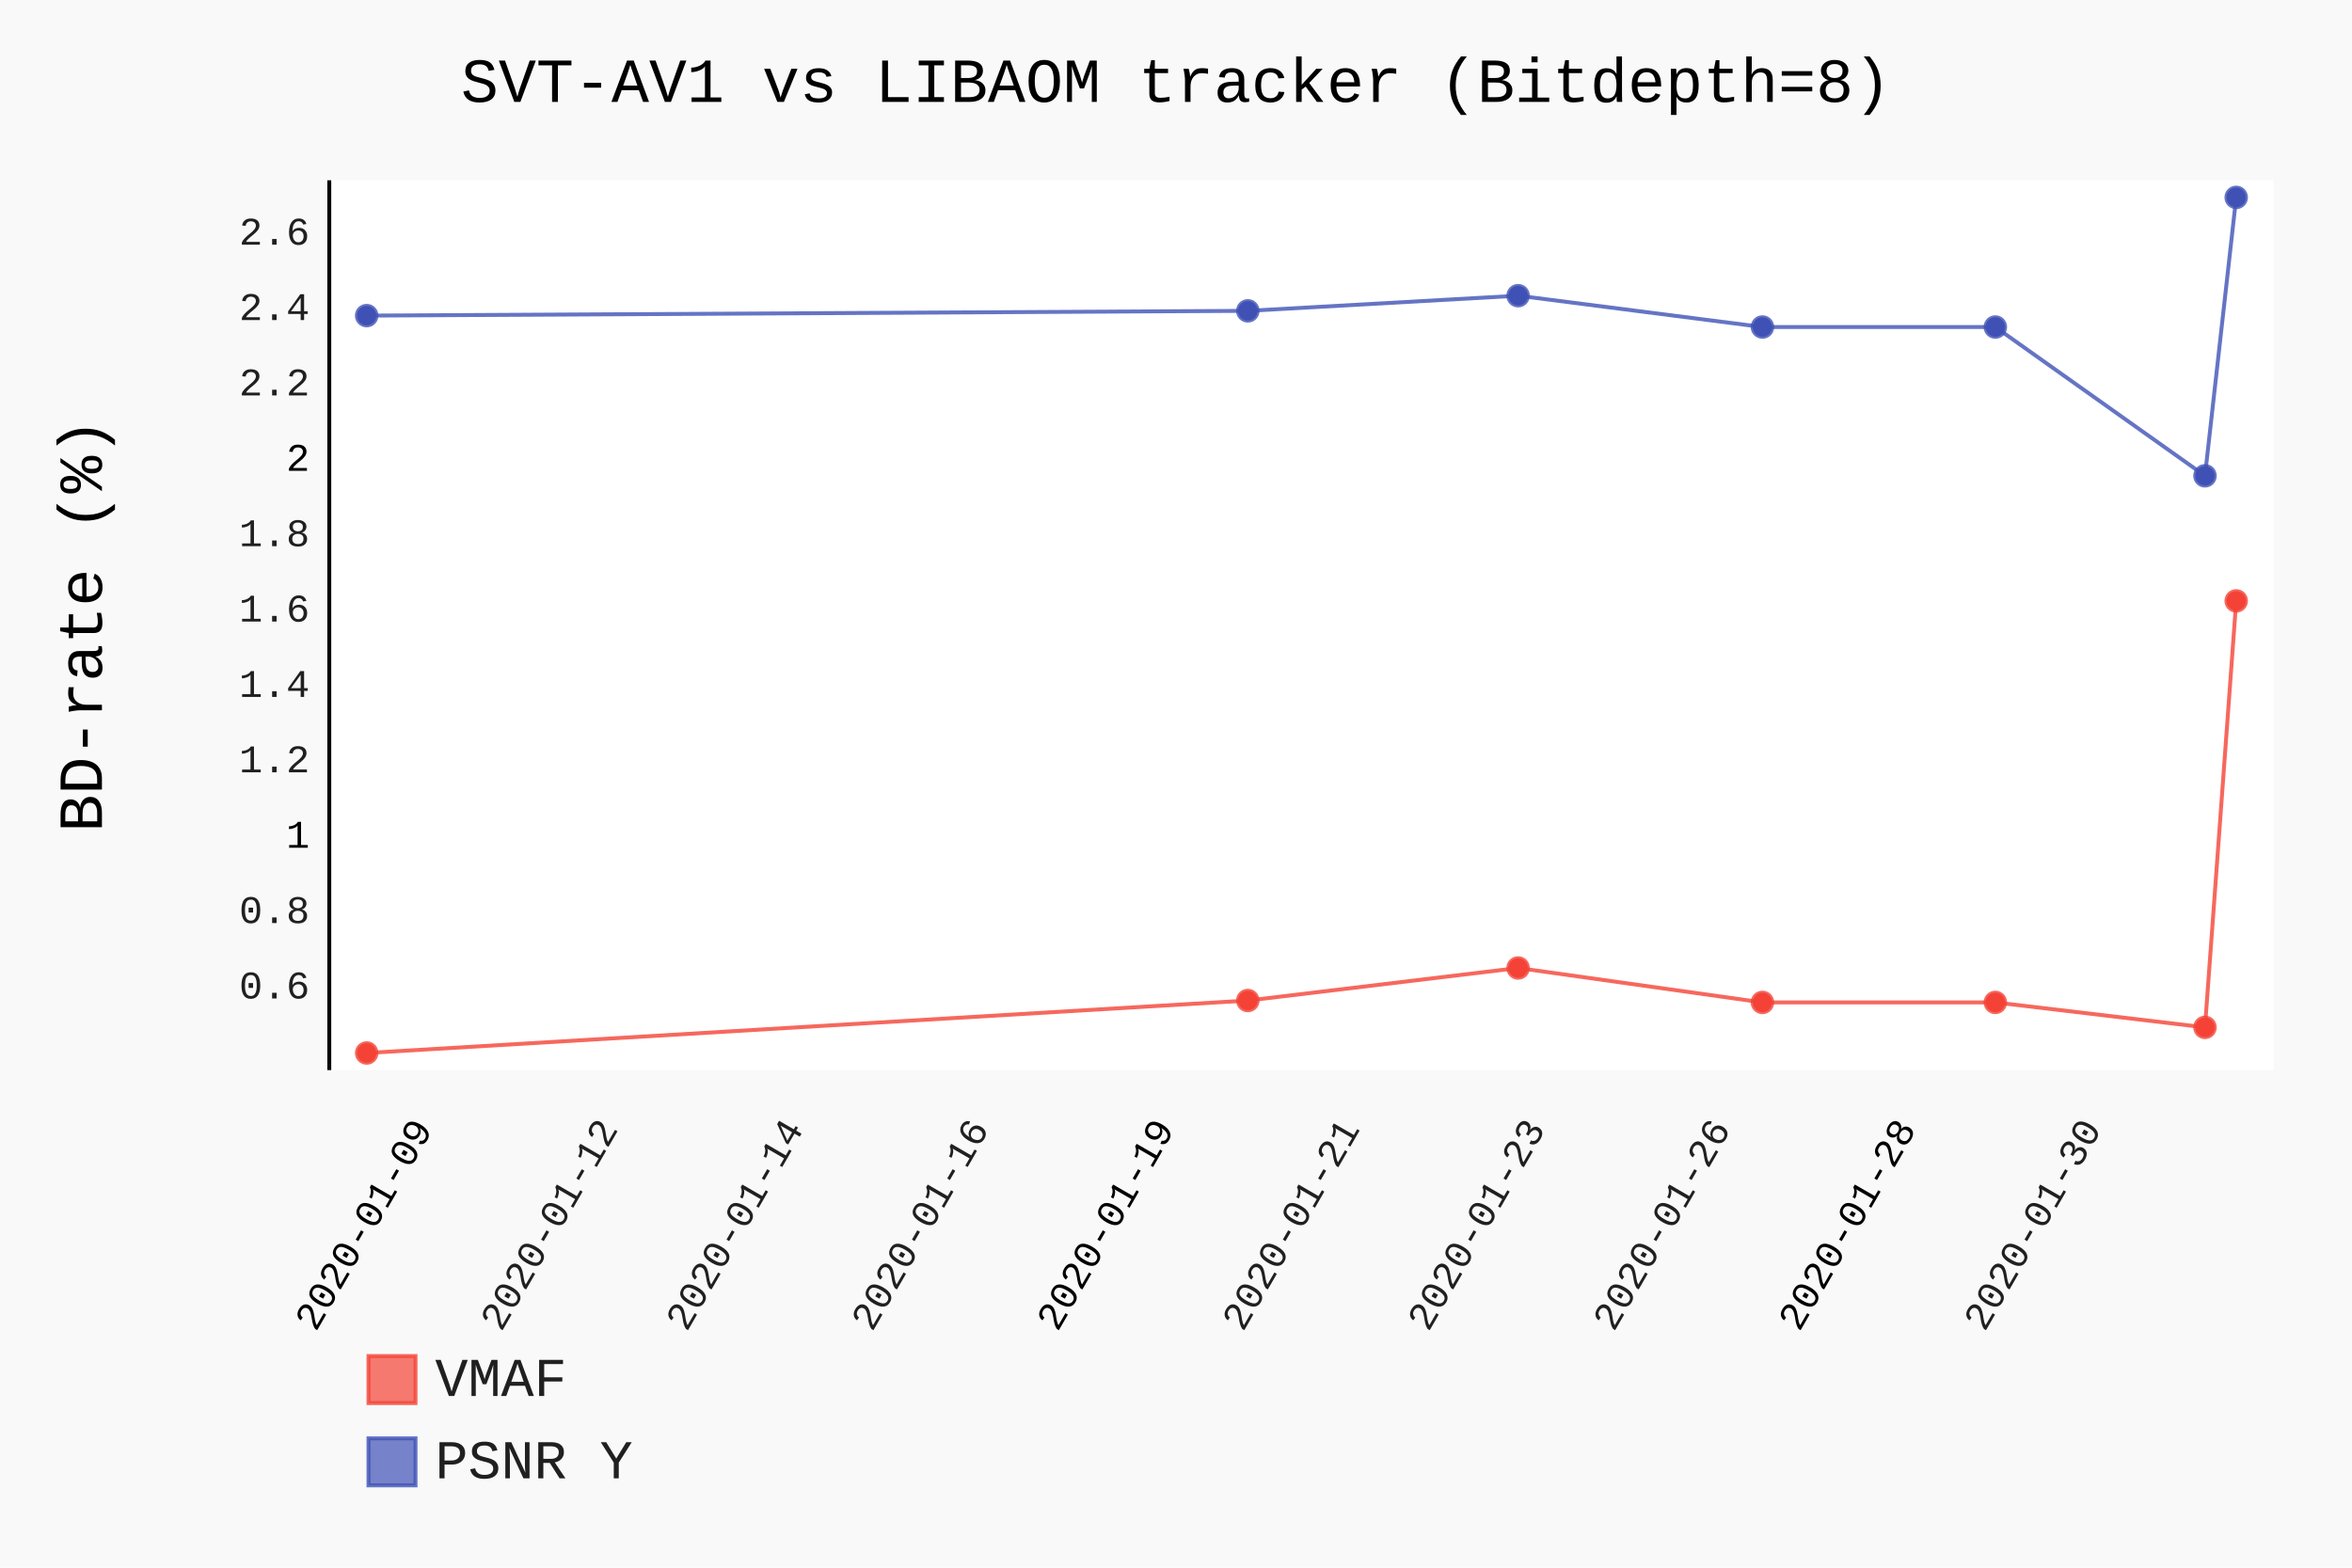
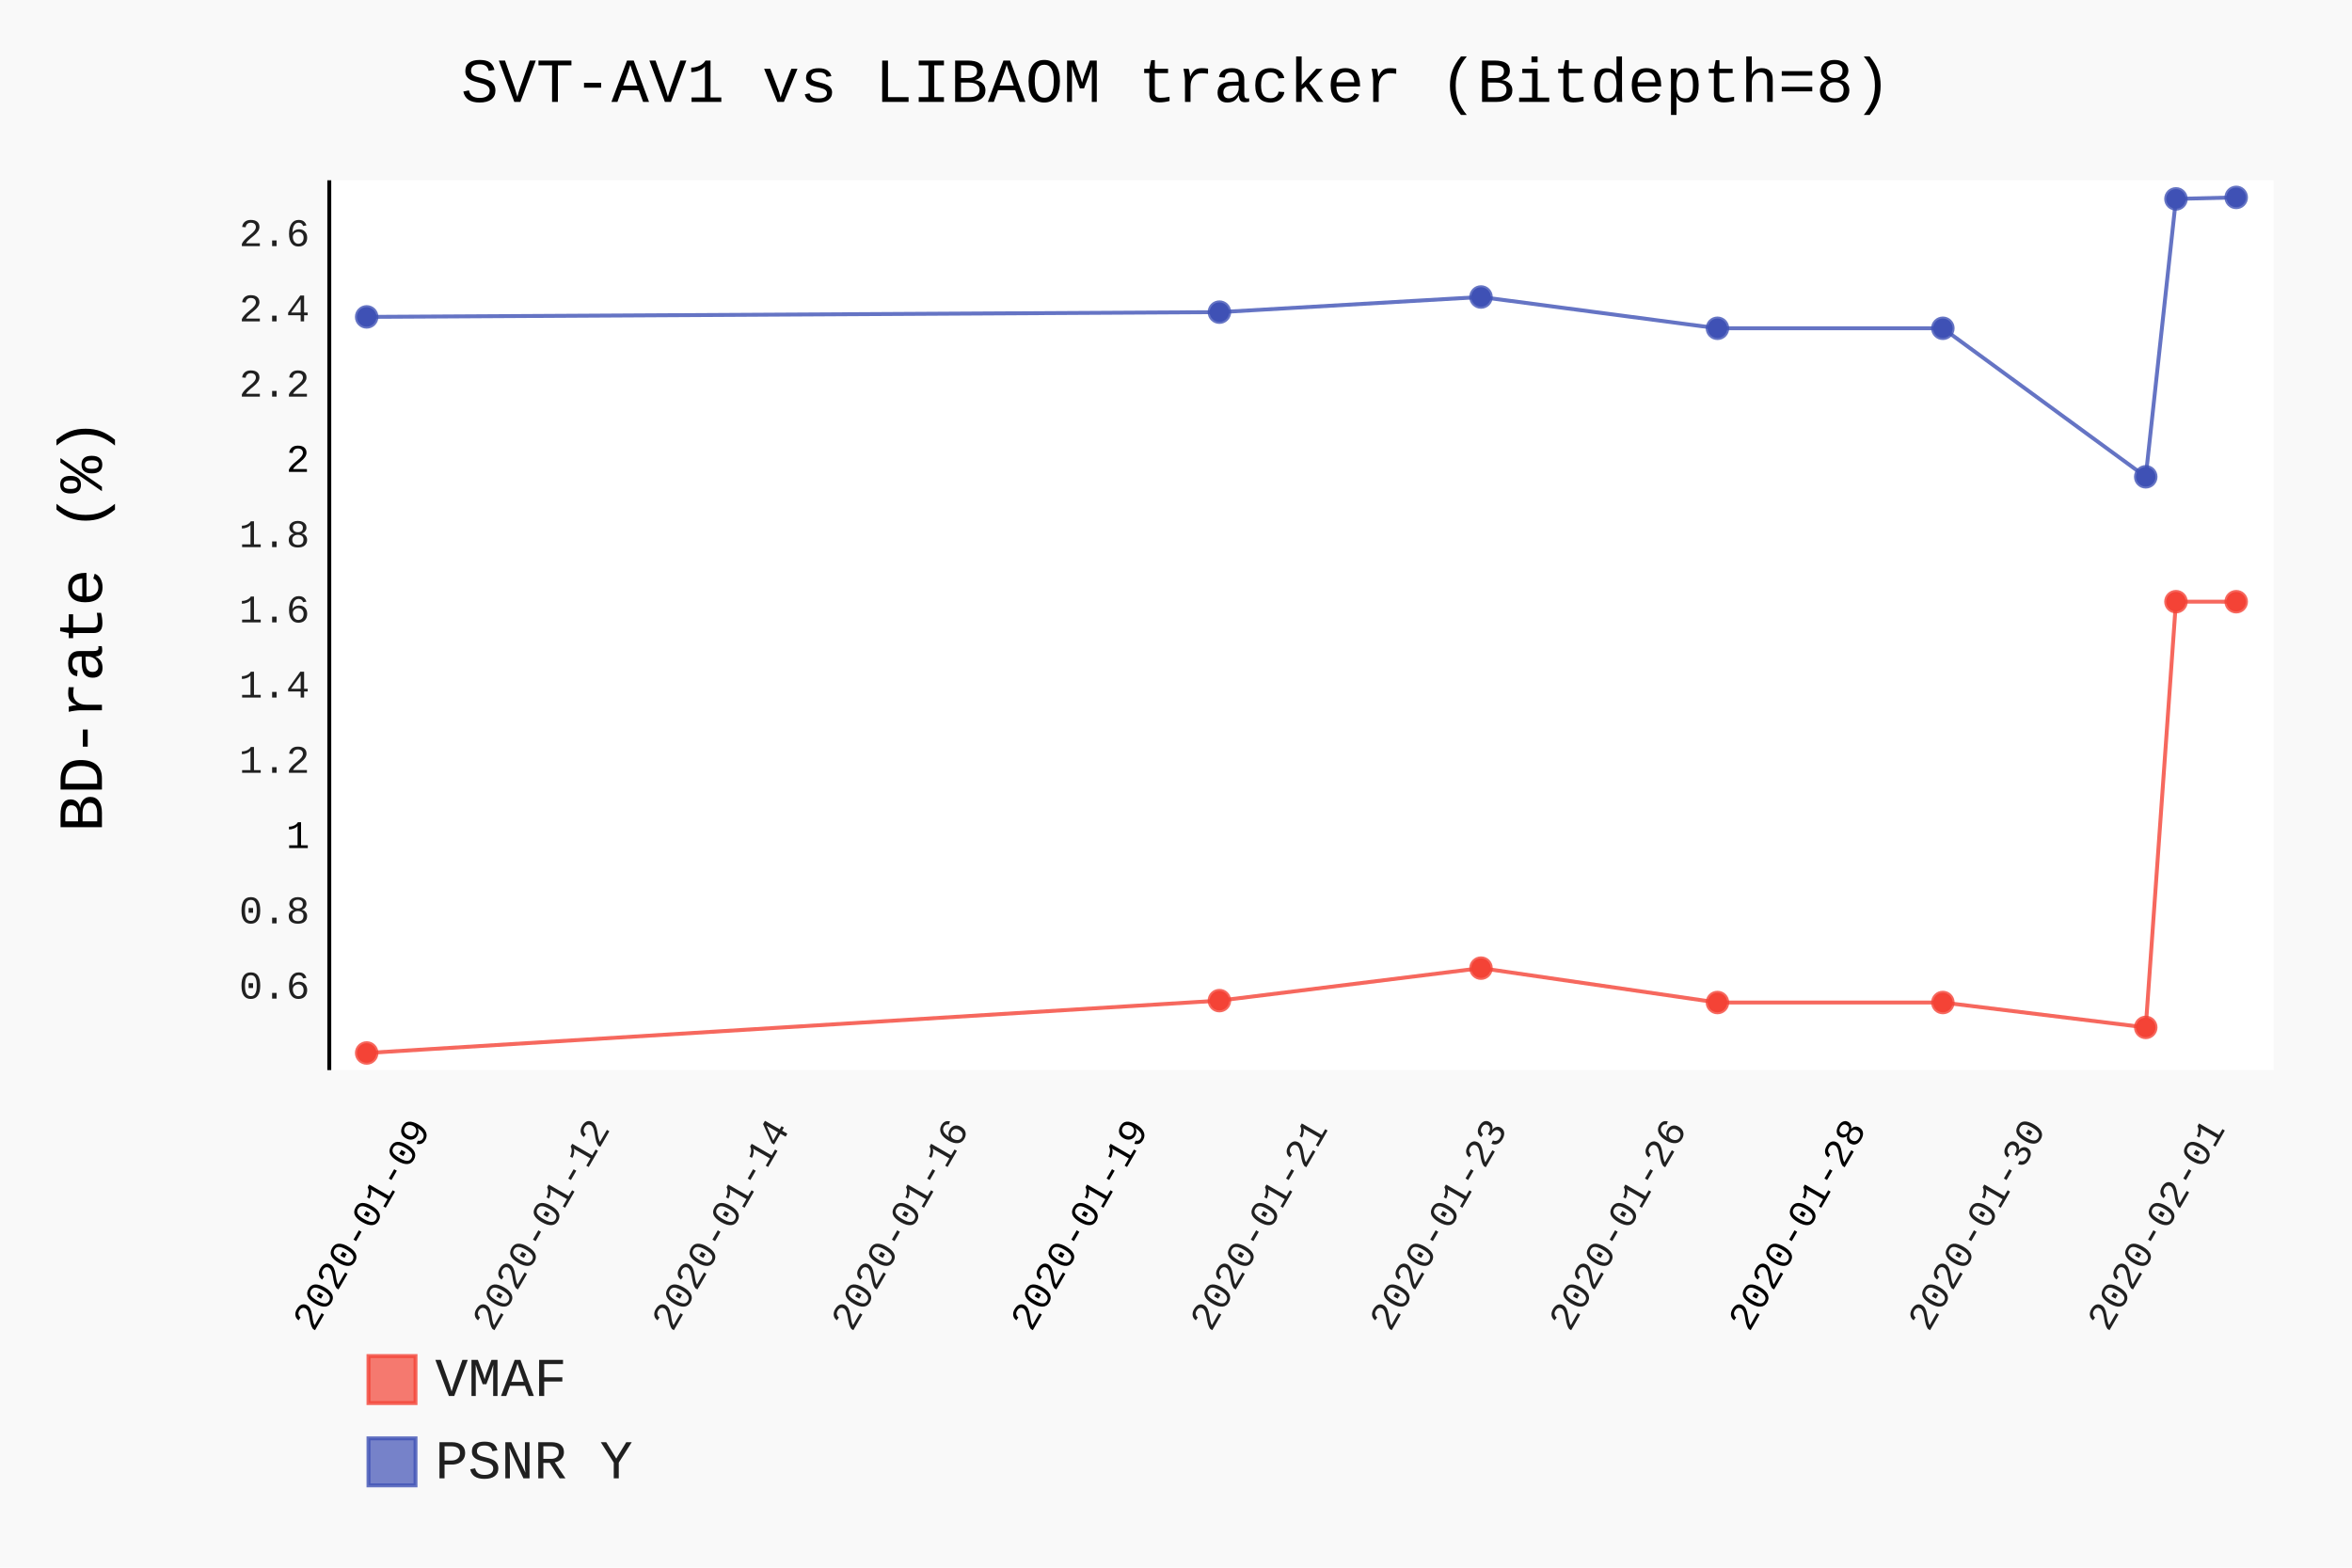
- <svg xmlns="http://www.w3.org/2000/svg" class="pygal-chart" id="chart-3a85641b-1b7f-462d-8de0-f25d134d6b1e" viewBox="0 0 600 400">
+ <svg xmlns="http://www.w3.org/2000/svg" class="pygal-chart" id="chart-0b62ea5c-dd11-44d4-9ec1-9c880e2025b2" viewBox="0 0 600 400">
  <defs>
-     <style type="text/css">#chart-3a85641b-1b7f-462d-8de0-f25d134d6b1e{-webkit-user-select:none;-webkit-font-smoothing:antialiased;font-family:Consolas,"Liberation Mono",Menlo,Courier,monospace}#chart-3a85641b-1b7f-462d-8de0-f25d134d6b1e .title{font-family:Consolas,"Liberation Mono",Menlo,Courier,monospace;font-size:16px}#chart-3a85641b-1b7f-462d-8de0-f25d134d6b1e .legends .legend text{font-family:Consolas,"Liberation Mono",Menlo,Courier,monospace;font-size:14px}#chart-3a85641b-1b7f-462d-8de0-f25d134d6b1e .axis text{font-family:Consolas,"Liberation Mono",Menlo,Courier,monospace;font-size:10px}#chart-3a85641b-1b7f-462d-8de0-f25d134d6b1e .axis text.major{font-family:Consolas,"Liberation Mono",Menlo,Courier,monospace;font-size:10px}#chart-3a85641b-1b7f-462d-8de0-f25d134d6b1e .text-overlay text.value{font-family:Consolas,"Liberation Mono",Menlo,Courier,monospace;font-size:16px}#chart-3a85641b-1b7f-462d-8de0-f25d134d6b1e .text-overlay text.label{font-family:Consolas,"Liberation Mono",Menlo,Courier,monospace;font-size:10px}#chart-3a85641b-1b7f-462d-8de0-f25d134d6b1e .tooltip{font-family:Consolas,"Liberation Mono",Menlo,Courier,monospace;font-size:14px}#chart-3a85641b-1b7f-462d-8de0-f25d134d6b1e text.no_data{font-family:Consolas,"Liberation Mono",Menlo,Courier,monospace;font-size:64px}
- #chart-3a85641b-1b7f-462d-8de0-f25d134d6b1e{background-color:rgba(249,249,249,1)}#chart-3a85641b-1b7f-462d-8de0-f25d134d6b1e path,#chart-3a85641b-1b7f-462d-8de0-f25d134d6b1e line,#chart-3a85641b-1b7f-462d-8de0-f25d134d6b1e rect,#chart-3a85641b-1b7f-462d-8de0-f25d134d6b1e circle{-webkit-transition:150ms;-moz-transition:150ms;transition:150ms}#chart-3a85641b-1b7f-462d-8de0-f25d134d6b1e .graph &gt; .background{fill:rgba(249,249,249,1)}#chart-3a85641b-1b7f-462d-8de0-f25d134d6b1e .plot &gt; .background{fill:rgba(255,255,255,1)}#chart-3a85641b-1b7f-462d-8de0-f25d134d6b1e .graph{fill:rgba(0,0,0,.87)}#chart-3a85641b-1b7f-462d-8de0-f25d134d6b1e text.no_data{fill:rgba(0,0,0,1)}#chart-3a85641b-1b7f-462d-8de0-f25d134d6b1e .title{fill:rgba(0,0,0,1)}#chart-3a85641b-1b7f-462d-8de0-f25d134d6b1e .legends .legend text{fill:rgba(0,0,0,.87)}#chart-3a85641b-1b7f-462d-8de0-f25d134d6b1e .legends .legend:hover text{fill:rgba(0,0,0,1)}#chart-3a85641b-1b7f-462d-8de0-f25d134d6b1e .axis .line{stroke:rgba(0,0,0,1)}#chart-3a85641b-1b7f-462d-8de0-f25d134d6b1e .axis .guide.line{stroke:rgba(0,0,0,.54)}#chart-3a85641b-1b7f-462d-8de0-f25d134d6b1e .axis .major.line{stroke:rgba(0,0,0,.87)}#chart-3a85641b-1b7f-462d-8de0-f25d134d6b1e .axis text.major{fill:rgba(0,0,0,1)}#chart-3a85641b-1b7f-462d-8de0-f25d134d6b1e .axis.y .guides:hover .guide.line,#chart-3a85641b-1b7f-462d-8de0-f25d134d6b1e .line-graph .axis.x .guides:hover .guide.line,#chart-3a85641b-1b7f-462d-8de0-f25d134d6b1e .stackedline-graph .axis.x .guides:hover .guide.line,#chart-3a85641b-1b7f-462d-8de0-f25d134d6b1e .xy-graph .axis.x .guides:hover .guide.line{stroke:rgba(0,0,0,1)}#chart-3a85641b-1b7f-462d-8de0-f25d134d6b1e .axis .guides:hover text{fill:rgba(0,0,0,1)}#chart-3a85641b-1b7f-462d-8de0-f25d134d6b1e .reactive{fill-opacity:.7;stroke-opacity:.8}#chart-3a85641b-1b7f-462d-8de0-f25d134d6b1e .ci{stroke:rgba(0,0,0,.87)}#chart-3a85641b-1b7f-462d-8de0-f25d134d6b1e .reactive.active,#chart-3a85641b-1b7f-462d-8de0-f25d134d6b1e .active .reactive{fill-opacity:.8;stroke-opacity:.9;stroke-width:4}#chart-3a85641b-1b7f-462d-8de0-f25d134d6b1e .ci .reactive.active{stroke-width:1.5}#chart-3a85641b-1b7f-462d-8de0-f25d134d6b1e .series text{fill:rgba(0,0,0,1)}#chart-3a85641b-1b7f-462d-8de0-f25d134d6b1e .tooltip rect{fill:rgba(255,255,255,1);stroke:rgba(0,0,0,1);-webkit-transition:opacity 150ms;-moz-transition:opacity 150ms;transition:opacity 150ms}#chart-3a85641b-1b7f-462d-8de0-f25d134d6b1e .tooltip .label{fill:rgba(0,0,0,.87)}#chart-3a85641b-1b7f-462d-8de0-f25d134d6b1e .tooltip .label{fill:rgba(0,0,0,.87)}#chart-3a85641b-1b7f-462d-8de0-f25d134d6b1e .tooltip .legend{font-size:.8em;fill:rgba(0,0,0,.54)}#chart-3a85641b-1b7f-462d-8de0-f25d134d6b1e .tooltip .x_label{font-size:.6em;fill:rgba(0,0,0,1)}#chart-3a85641b-1b7f-462d-8de0-f25d134d6b1e .tooltip .xlink{font-size:.5em;text-decoration:underline}#chart-3a85641b-1b7f-462d-8de0-f25d134d6b1e .tooltip .value{font-size:1.5em}#chart-3a85641b-1b7f-462d-8de0-f25d134d6b1e .bound{font-size:.5em}#chart-3a85641b-1b7f-462d-8de0-f25d134d6b1e .max-value{font-size:.75em;fill:rgba(0,0,0,.54)}#chart-3a85641b-1b7f-462d-8de0-f25d134d6b1e .map-element{fill:rgba(255,255,255,1);stroke:rgba(0,0,0,.54) !important}#chart-3a85641b-1b7f-462d-8de0-f25d134d6b1e .map-element .reactive{fill-opacity:inherit;stroke-opacity:inherit}#chart-3a85641b-1b7f-462d-8de0-f25d134d6b1e .color-0,#chart-3a85641b-1b7f-462d-8de0-f25d134d6b1e .color-0 a:visited{stroke:#F44336;fill:#F44336}#chart-3a85641b-1b7f-462d-8de0-f25d134d6b1e .color-1,#chart-3a85641b-1b7f-462d-8de0-f25d134d6b1e .color-1 a:visited{stroke:#3F51B5;fill:#3F51B5}#chart-3a85641b-1b7f-462d-8de0-f25d134d6b1e .text-overlay .color-0 text{fill:black}#chart-3a85641b-1b7f-462d-8de0-f25d134d6b1e .text-overlay .color-1 text{fill:black}
- #chart-3a85641b-1b7f-462d-8de0-f25d134d6b1e text.no_data{text-anchor:middle}#chart-3a85641b-1b7f-462d-8de0-f25d134d6b1e .guide.line{fill:none}#chart-3a85641b-1b7f-462d-8de0-f25d134d6b1e .centered{text-anchor:middle}#chart-3a85641b-1b7f-462d-8de0-f25d134d6b1e .title{text-anchor:middle}#chart-3a85641b-1b7f-462d-8de0-f25d134d6b1e .legends .legend text{fill-opacity:1}#chart-3a85641b-1b7f-462d-8de0-f25d134d6b1e .axis.x text{text-anchor:middle}#chart-3a85641b-1b7f-462d-8de0-f25d134d6b1e .axis.x:not(.web) text[transform]{text-anchor:start}#chart-3a85641b-1b7f-462d-8de0-f25d134d6b1e .axis.x:not(.web) text[transform].backwards{text-anchor:end}#chart-3a85641b-1b7f-462d-8de0-f25d134d6b1e .axis.y text{text-anchor:end}#chart-3a85641b-1b7f-462d-8de0-f25d134d6b1e .axis.y text[transform].backwards{text-anchor:start}#chart-3a85641b-1b7f-462d-8de0-f25d134d6b1e .axis.y2 text{text-anchor:start}#chart-3a85641b-1b7f-462d-8de0-f25d134d6b1e .axis.y2 text[transform].backwards{text-anchor:end}#chart-3a85641b-1b7f-462d-8de0-f25d134d6b1e .axis .guide.line{stroke-dasharray:4,4}#chart-3a85641b-1b7f-462d-8de0-f25d134d6b1e .axis .major.guide.line{stroke-dasharray:6,6}#chart-3a85641b-1b7f-462d-8de0-f25d134d6b1e .horizontal .axis.y .guide.line,#chart-3a85641b-1b7f-462d-8de0-f25d134d6b1e .horizontal .axis.y2 .guide.line,#chart-3a85641b-1b7f-462d-8de0-f25d134d6b1e .vertical .axis.x .guide.line{opacity:0}#chart-3a85641b-1b7f-462d-8de0-f25d134d6b1e .horizontal .axis.always_show .guide.line,#chart-3a85641b-1b7f-462d-8de0-f25d134d6b1e .vertical .axis.always_show .guide.line{opacity:1 !important}#chart-3a85641b-1b7f-462d-8de0-f25d134d6b1e .axis.y .guides:hover .guide.line,#chart-3a85641b-1b7f-462d-8de0-f25d134d6b1e .axis.y2 .guides:hover .guide.line,#chart-3a85641b-1b7f-462d-8de0-f25d134d6b1e .axis.x .guides:hover .guide.line{opacity:1}#chart-3a85641b-1b7f-462d-8de0-f25d134d6b1e .axis .guides:hover text{opacity:1}#chart-3a85641b-1b7f-462d-8de0-f25d134d6b1e .nofill{fill:none}#chart-3a85641b-1b7f-462d-8de0-f25d134d6b1e .subtle-fill{fill-opacity:.2}#chart-3a85641b-1b7f-462d-8de0-f25d134d6b1e .dot{stroke-width:1px;fill-opacity:1}#chart-3a85641b-1b7f-462d-8de0-f25d134d6b1e .dot.active{stroke-width:5px}#chart-3a85641b-1b7f-462d-8de0-f25d134d6b1e .dot.negative{fill:transparent}#chart-3a85641b-1b7f-462d-8de0-f25d134d6b1e text,#chart-3a85641b-1b7f-462d-8de0-f25d134d6b1e tspan{stroke:none !important}#chart-3a85641b-1b7f-462d-8de0-f25d134d6b1e .series text.active{opacity:1}#chart-3a85641b-1b7f-462d-8de0-f25d134d6b1e .tooltip rect{fill-opacity:.95;stroke-width:.5}#chart-3a85641b-1b7f-462d-8de0-f25d134d6b1e .tooltip text{fill-opacity:1}#chart-3a85641b-1b7f-462d-8de0-f25d134d6b1e .showable{visibility:hidden}#chart-3a85641b-1b7f-462d-8de0-f25d134d6b1e .showable.shown{visibility:visible}#chart-3a85641b-1b7f-462d-8de0-f25d134d6b1e .gauge-background{fill:rgba(229,229,229,1);stroke:none}#chart-3a85641b-1b7f-462d-8de0-f25d134d6b1e .bg-lines{stroke:rgba(249,249,249,1);stroke-width:2px}</style>
+     <style type="text/css">#chart-0b62ea5c-dd11-44d4-9ec1-9c880e2025b2{-webkit-user-select:none;-webkit-font-smoothing:antialiased;font-family:Consolas,"Liberation Mono",Menlo,Courier,monospace}#chart-0b62ea5c-dd11-44d4-9ec1-9c880e2025b2 .title{font-family:Consolas,"Liberation Mono",Menlo,Courier,monospace;font-size:16px}#chart-0b62ea5c-dd11-44d4-9ec1-9c880e2025b2 .legends .legend text{font-family:Consolas,"Liberation Mono",Menlo,Courier,monospace;font-size:14px}#chart-0b62ea5c-dd11-44d4-9ec1-9c880e2025b2 .axis text{font-family:Consolas,"Liberation Mono",Menlo,Courier,monospace;font-size:10px}#chart-0b62ea5c-dd11-44d4-9ec1-9c880e2025b2 .axis text.major{font-family:Consolas,"Liberation Mono",Menlo,Courier,monospace;font-size:10px}#chart-0b62ea5c-dd11-44d4-9ec1-9c880e2025b2 .text-overlay text.value{font-family:Consolas,"Liberation Mono",Menlo,Courier,monospace;font-size:16px}#chart-0b62ea5c-dd11-44d4-9ec1-9c880e2025b2 .text-overlay text.label{font-family:Consolas,"Liberation Mono",Menlo,Courier,monospace;font-size:10px}#chart-0b62ea5c-dd11-44d4-9ec1-9c880e2025b2 .tooltip{font-family:Consolas,"Liberation Mono",Menlo,Courier,monospace;font-size:14px}#chart-0b62ea5c-dd11-44d4-9ec1-9c880e2025b2 text.no_data{font-family:Consolas,"Liberation Mono",Menlo,Courier,monospace;font-size:64px}
+ #chart-0b62ea5c-dd11-44d4-9ec1-9c880e2025b2{background-color:rgba(249,249,249,1)}#chart-0b62ea5c-dd11-44d4-9ec1-9c880e2025b2 path,#chart-0b62ea5c-dd11-44d4-9ec1-9c880e2025b2 line,#chart-0b62ea5c-dd11-44d4-9ec1-9c880e2025b2 rect,#chart-0b62ea5c-dd11-44d4-9ec1-9c880e2025b2 circle{-webkit-transition:150ms;-moz-transition:150ms;transition:150ms}#chart-0b62ea5c-dd11-44d4-9ec1-9c880e2025b2 .graph &gt; .background{fill:rgba(249,249,249,1)}#chart-0b62ea5c-dd11-44d4-9ec1-9c880e2025b2 .plot &gt; .background{fill:rgba(255,255,255,1)}#chart-0b62ea5c-dd11-44d4-9ec1-9c880e2025b2 .graph{fill:rgba(0,0,0,.87)}#chart-0b62ea5c-dd11-44d4-9ec1-9c880e2025b2 text.no_data{fill:rgba(0,0,0,1)}#chart-0b62ea5c-dd11-44d4-9ec1-9c880e2025b2 .title{fill:rgba(0,0,0,1)}#chart-0b62ea5c-dd11-44d4-9ec1-9c880e2025b2 .legends .legend text{fill:rgba(0,0,0,.87)}#chart-0b62ea5c-dd11-44d4-9ec1-9c880e2025b2 .legends .legend:hover text{fill:rgba(0,0,0,1)}#chart-0b62ea5c-dd11-44d4-9ec1-9c880e2025b2 .axis .line{stroke:rgba(0,0,0,1)}#chart-0b62ea5c-dd11-44d4-9ec1-9c880e2025b2 .axis .guide.line{stroke:rgba(0,0,0,.54)}#chart-0b62ea5c-dd11-44d4-9ec1-9c880e2025b2 .axis .major.line{stroke:rgba(0,0,0,.87)}#chart-0b62ea5c-dd11-44d4-9ec1-9c880e2025b2 .axis text.major{fill:rgba(0,0,0,1)}#chart-0b62ea5c-dd11-44d4-9ec1-9c880e2025b2 .axis.y .guides:hover .guide.line,#chart-0b62ea5c-dd11-44d4-9ec1-9c880e2025b2 .line-graph .axis.x .guides:hover .guide.line,#chart-0b62ea5c-dd11-44d4-9ec1-9c880e2025b2 .stackedline-graph .axis.x .guides:hover .guide.line,#chart-0b62ea5c-dd11-44d4-9ec1-9c880e2025b2 .xy-graph .axis.x .guides:hover .guide.line{stroke:rgba(0,0,0,1)}#chart-0b62ea5c-dd11-44d4-9ec1-9c880e2025b2 .axis .guides:hover text{fill:rgba(0,0,0,1)}#chart-0b62ea5c-dd11-44d4-9ec1-9c880e2025b2 .reactive{fill-opacity:.7;stroke-opacity:.8}#chart-0b62ea5c-dd11-44d4-9ec1-9c880e2025b2 .ci{stroke:rgba(0,0,0,.87)}#chart-0b62ea5c-dd11-44d4-9ec1-9c880e2025b2 .reactive.active,#chart-0b62ea5c-dd11-44d4-9ec1-9c880e2025b2 .active .reactive{fill-opacity:.8;stroke-opacity:.9;stroke-width:4}#chart-0b62ea5c-dd11-44d4-9ec1-9c880e2025b2 .ci .reactive.active{stroke-width:1.5}#chart-0b62ea5c-dd11-44d4-9ec1-9c880e2025b2 .series text{fill:rgba(0,0,0,1)}#chart-0b62ea5c-dd11-44d4-9ec1-9c880e2025b2 .tooltip rect{fill:rgba(255,255,255,1);stroke:rgba(0,0,0,1);-webkit-transition:opacity 150ms;-moz-transition:opacity 150ms;transition:opacity 150ms}#chart-0b62ea5c-dd11-44d4-9ec1-9c880e2025b2 .tooltip .label{fill:rgba(0,0,0,.87)}#chart-0b62ea5c-dd11-44d4-9ec1-9c880e2025b2 .tooltip .label{fill:rgba(0,0,0,.87)}#chart-0b62ea5c-dd11-44d4-9ec1-9c880e2025b2 .tooltip .legend{font-size:.8em;fill:rgba(0,0,0,.54)}#chart-0b62ea5c-dd11-44d4-9ec1-9c880e2025b2 .tooltip .x_label{font-size:.6em;fill:rgba(0,0,0,1)}#chart-0b62ea5c-dd11-44d4-9ec1-9c880e2025b2 .tooltip .xlink{font-size:.5em;text-decoration:underline}#chart-0b62ea5c-dd11-44d4-9ec1-9c880e2025b2 .tooltip .value{font-size:1.5em}#chart-0b62ea5c-dd11-44d4-9ec1-9c880e2025b2 .bound{font-size:.5em}#chart-0b62ea5c-dd11-44d4-9ec1-9c880e2025b2 .max-value{font-size:.75em;fill:rgba(0,0,0,.54)}#chart-0b62ea5c-dd11-44d4-9ec1-9c880e2025b2 .map-element{fill:rgba(255,255,255,1);stroke:rgba(0,0,0,.54) !important}#chart-0b62ea5c-dd11-44d4-9ec1-9c880e2025b2 .map-element .reactive{fill-opacity:inherit;stroke-opacity:inherit}#chart-0b62ea5c-dd11-44d4-9ec1-9c880e2025b2 .color-0,#chart-0b62ea5c-dd11-44d4-9ec1-9c880e2025b2 .color-0 a:visited{stroke:#F44336;fill:#F44336}#chart-0b62ea5c-dd11-44d4-9ec1-9c880e2025b2 .color-1,#chart-0b62ea5c-dd11-44d4-9ec1-9c880e2025b2 .color-1 a:visited{stroke:#3F51B5;fill:#3F51B5}#chart-0b62ea5c-dd11-44d4-9ec1-9c880e2025b2 .text-overlay .color-0 text{fill:black}#chart-0b62ea5c-dd11-44d4-9ec1-9c880e2025b2 .text-overlay .color-1 text{fill:black}
+ #chart-0b62ea5c-dd11-44d4-9ec1-9c880e2025b2 text.no_data{text-anchor:middle}#chart-0b62ea5c-dd11-44d4-9ec1-9c880e2025b2 .guide.line{fill:none}#chart-0b62ea5c-dd11-44d4-9ec1-9c880e2025b2 .centered{text-anchor:middle}#chart-0b62ea5c-dd11-44d4-9ec1-9c880e2025b2 .title{text-anchor:middle}#chart-0b62ea5c-dd11-44d4-9ec1-9c880e2025b2 .legends .legend text{fill-opacity:1}#chart-0b62ea5c-dd11-44d4-9ec1-9c880e2025b2 .axis.x text{text-anchor:middle}#chart-0b62ea5c-dd11-44d4-9ec1-9c880e2025b2 .axis.x:not(.web) text[transform]{text-anchor:start}#chart-0b62ea5c-dd11-44d4-9ec1-9c880e2025b2 .axis.x:not(.web) text[transform].backwards{text-anchor:end}#chart-0b62ea5c-dd11-44d4-9ec1-9c880e2025b2 .axis.y text{text-anchor:end}#chart-0b62ea5c-dd11-44d4-9ec1-9c880e2025b2 .axis.y text[transform].backwards{text-anchor:start}#chart-0b62ea5c-dd11-44d4-9ec1-9c880e2025b2 .axis.y2 text{text-anchor:start}#chart-0b62ea5c-dd11-44d4-9ec1-9c880e2025b2 .axis.y2 text[transform].backwards{text-anchor:end}#chart-0b62ea5c-dd11-44d4-9ec1-9c880e2025b2 .axis .guide.line{stroke-dasharray:4,4}#chart-0b62ea5c-dd11-44d4-9ec1-9c880e2025b2 .axis .major.guide.line{stroke-dasharray:6,6}#chart-0b62ea5c-dd11-44d4-9ec1-9c880e2025b2 .horizontal .axis.y .guide.line,#chart-0b62ea5c-dd11-44d4-9ec1-9c880e2025b2 .horizontal .axis.y2 .guide.line,#chart-0b62ea5c-dd11-44d4-9ec1-9c880e2025b2 .vertical .axis.x .guide.line{opacity:0}#chart-0b62ea5c-dd11-44d4-9ec1-9c880e2025b2 .horizontal .axis.always_show .guide.line,#chart-0b62ea5c-dd11-44d4-9ec1-9c880e2025b2 .vertical .axis.always_show .guide.line{opacity:1 !important}#chart-0b62ea5c-dd11-44d4-9ec1-9c880e2025b2 .axis.y .guides:hover .guide.line,#chart-0b62ea5c-dd11-44d4-9ec1-9c880e2025b2 .axis.y2 .guides:hover .guide.line,#chart-0b62ea5c-dd11-44d4-9ec1-9c880e2025b2 .axis.x .guides:hover .guide.line{opacity:1}#chart-0b62ea5c-dd11-44d4-9ec1-9c880e2025b2 .axis .guides:hover text{opacity:1}#chart-0b62ea5c-dd11-44d4-9ec1-9c880e2025b2 .nofill{fill:none}#chart-0b62ea5c-dd11-44d4-9ec1-9c880e2025b2 .subtle-fill{fill-opacity:.2}#chart-0b62ea5c-dd11-44d4-9ec1-9c880e2025b2 .dot{stroke-width:1px;fill-opacity:1}#chart-0b62ea5c-dd11-44d4-9ec1-9c880e2025b2 .dot.active{stroke-width:5px}#chart-0b62ea5c-dd11-44d4-9ec1-9c880e2025b2 .dot.negative{fill:transparent}#chart-0b62ea5c-dd11-44d4-9ec1-9c880e2025b2 text,#chart-0b62ea5c-dd11-44d4-9ec1-9c880e2025b2 tspan{stroke:none !important}#chart-0b62ea5c-dd11-44d4-9ec1-9c880e2025b2 .series text.active{opacity:1}#chart-0b62ea5c-dd11-44d4-9ec1-9c880e2025b2 .tooltip rect{fill-opacity:.95;stroke-width:.5}#chart-0b62ea5c-dd11-44d4-9ec1-9c880e2025b2 .tooltip text{fill-opacity:1}#chart-0b62ea5c-dd11-44d4-9ec1-9c880e2025b2 .showable{visibility:hidden}#chart-0b62ea5c-dd11-44d4-9ec1-9c880e2025b2 .showable.shown{visibility:visible}#chart-0b62ea5c-dd11-44d4-9ec1-9c880e2025b2 .gauge-background{fill:rgba(229,229,229,1);stroke:none}#chart-0b62ea5c-dd11-44d4-9ec1-9c880e2025b2 .bg-lines{stroke:rgba(249,249,249,1);stroke-width:2px}</style>
  </defs>
  <g class="graph datetimeline-graph vertical">
    <rect class="background" height="400" width="600" x="0" y="0" />
    <g class="plot" transform="translate(84, 46)">
      <rect class="background" height="227.038" width="496.0" x="0" y="0" />
      <g class="axis y">
        <g class="guides">
-           <text class="" x="-5" y="208.761">0.6</text>
+           <text class="" x="-5" y="208.792">0.6</text>
        </g>
        <g class="guides">
-           <text class="" x="-5" y="189.529">0.8</text>
+           <text class="" x="-5" y="189.593">0.8</text>
        </g>
        <g class="guides">
-           <text class="major" x="-5" y="170.296">1</text>
+           <text class="major" x="-5" y="170.393">1</text>
        </g>
        <g class="guides">
-           <text class="" x="-5" y="151.063">1.2</text>
+           <text class="" x="-5" y="151.194">1.2</text>
        </g>
        <g class="guides">
-           <text class="" x="-5" y="131.831">1.4</text>
+           <text class="" x="-5" y="131.995">1.4</text>
        </g>
        <g class="guides">
-           <text class="" x="-5" y="112.598">1.6</text>
+           <text class="" x="-5" y="112.796">1.6</text>
        </g>
        <g class="guides">
-           <text class="" x="-5" y="93.366">1.8</text>
+           <text class="" x="-5" y="93.597">1.8</text>
        </g>
        <g class="guides">
-           <text class="major" x="-5" y="74.133">2</text>
+           <text class="major" x="-5" y="74.398">2</text>
        </g>
        <g class="guides">
-           <text class="" x="-5" y="54.9">2.2</text>
+           <text class="" x="-5" y="55.199">2.2</text>
        </g>
        <g class="guides">
-           <text class="" x="-5" y="35.668">2.4</text>
+           <text class="" x="-5" y="36">2.4</text>
        </g>
        <g class="guides">
-           <text class="" x="-5" y="16.435">2.6</text>
+           <text class="" x="-5" y="16.8">2.6</text>
        </g>
      </g>
      <g class="axis x">
        <path class="line" d="M0 0 v227.038" />
        <g class="guides">
-           <path class="major guide line" d="M26.567 0 v227.038" />
-           <text class="major backwards" transform="rotate(300 26.56734 242.0385)" x="26.567" y="242.038">2020-01-09</text>
+           <path class="major guide line" d="M26.019 0 v227.038" />
+           <text class="major backwards" transform="rotate(300 26.01853 242.0385)" x="26.019" y="242.038">2020-01-09</text>
        </g>
        <g class="guides">
-           <path class="guide line" d="M73.87 0 v227.038" />
-           <text class="backwards" transform="rotate(300 73.86978 242.0385)" x="73.87" y="242.038">2020-01-12</text>
+           <path class="guide line" d="M71.796 0 v227.038" />
+           <text class="backwards" transform="rotate(300 71.79649 242.0385)" x="71.796" y="242.038">2020-01-12</text>
        </g>
        <g class="guides">
-           <path class="guide line" d="M121.172 0 v227.038" />
-           <text class="backwards" transform="rotate(300 121.1722 242.0385)" x="121.172" y="242.038">2020-01-14</text>
+           <path class="guide line" d="M117.574 0 v227.038" />
+           <text class="backwards" transform="rotate(300 117.5745 242.0385)" x="117.574" y="242.038">2020-01-14</text>
        </g>
        <g class="guides">
-           <path class="guide line" d="M168.475 0 v227.038" />
-           <text class="backwards" transform="rotate(300 168.4747 242.0385)" x="168.475" y="242.038">2020-01-16</text>
+           <path class="guide line" d="M163.352 0 v227.038" />
+           <text class="backwards" transform="rotate(300 163.3524 242.0385)" x="163.352" y="242.038">2020-01-16</text>
        </g>
        <g class="guides">
-           <path class="major guide line" d="M215.777 0 v227.038" />
-           <text class="major backwards" transform="rotate(300 215.7771 242.0385)" x="215.777" y="242.038">2020-01-19</text>
+           <path class="major guide line" d="M209.13 0 v227.038" />
+           <text class="major backwards" transform="rotate(300 209.1304 242.0385)" x="209.13" y="242.038">2020-01-19</text>
        </g>
        <g class="guides">
-           <path class="guide line" d="M263.08 0 v227.038" />
-           <text class="backwards" transform="rotate(300 263.0795 242.0385)" x="263.08" y="242.038">2020-01-21</text>
+           <path class="guide line" d="M254.908 0 v227.038" />
+           <text class="backwards" transform="rotate(300 254.9084 242.0385)" x="254.908" y="242.038">2020-01-21</text>
        </g>
        <g class="guides">
-           <path class="guide line" d="M310.382 0 v227.038" />
-           <text class="backwards" transform="rotate(300 310.382 242.0385)" x="310.382" y="242.038">2020-01-23</text>
+           <path class="guide line" d="M300.686 0 v227.038" />
+           <text class="backwards" transform="rotate(300 300.6863 242.0385)" x="300.686" y="242.038">2020-01-23</text>
        </g>
        <g class="guides">
-           <path class="guide line" d="M357.684 0 v227.038" />
-           <text class="backwards" transform="rotate(300 357.6844 242.0385)" x="357.684" y="242.038">2020-01-26</text>
+           <path class="guide line" d="M346.464 0 v227.038" />
+           <text class="backwards" transform="rotate(300 346.4643 242.0385)" x="346.464" y="242.038">2020-01-26</text>
        </g>
        <g class="guides">
-           <path class="major guide line" d="M404.987 0 v227.038" />
-           <text class="major backwards" transform="rotate(300 404.9869 242.0385)" x="404.987" y="242.038">2020-01-28</text>
+           <path class="major guide line" d="M392.242 0 v227.038" />
+           <text class="major backwards" transform="rotate(300 392.2422 242.0385)" x="392.242" y="242.038">2020-01-28</text>
        </g>
        <g class="guides">
-           <path class="guide line" d="M452.289 0 v227.038" />
-           <text class="backwards" transform="rotate(300 452.2893 242.0385)" x="452.289" y="242.038">2020-01-30</text>
+           <path class="guide line" d="M438.02 0 v227.038" />
+           <text class="backwards" transform="rotate(300 438.0202 242.0385)" x="438.02" y="242.038">2020-01-30</text>
+         </g>
+         <g class="guides">
+           <path class="guide line" d="M483.798 0 v227.038" />
+           <text class="backwards" transform="rotate(300 483.7982 242.0385)" x="483.798" y="242.038">2020-02-01</text>
        </g>
      </g>
      <g class="series serie-0 color-0">
-         <path class="line reactive nofill" d="M9.538 222.672 L234.32 209.288 303.27 200.986 365.601 209.771 425.017 209.771 478.496 216.135 486.462 107.318" />
+         <path class="line reactive nofill" d="M9.538 222.672 L227.075 209.312 293.804 201.024 354.126 209.794 411.626 209.794 463.383 216.147 471.091 107.519 486.462 107.526" />
      </g>
      <g class="series serie-1 color-1">
-         <path class="line reactive nofill" d="M9.538 34.528 L234.32 33.313 303.27 29.445 365.601 37.441 425.017 37.441 478.496 75.403 486.462 4.366" />
+         <path class="line reactive nofill" d="M9.538 34.856 L227.075 33.643 293.804 29.781 354.126 37.763 411.626 37.763 463.383 75.659 471.091 4.747 486.462 4.366" />
      </g>
    </g>
    <g class="titles">
      <text class="title plot_title" x="300.0" y="26">SVT-AV1 vs LIBAOM tracker (Bitdepth=8)</text>
      <text class="title" transform="rotate(-90 0 159.5192)" x="0" y="185.519">BD-rate (%)</text>
    </g>
    <g class="plot overlay" transform="translate(84, 46)">
      <g class="series serie-0 color-0">
        <g class="dots">
          <circle class="dot reactive tooltip-trigger" cx="9.538" cy="222.672" r="2.5" />
        </g>
        <g class="dots">
-           <circle class="dot reactive tooltip-trigger" cx="234.32" cy="209.288" r="2.5" />
+           <circle class="dot reactive tooltip-trigger" cx="227.075" cy="209.312" r="2.5" />
        </g>
        <g class="dots">
-           <circle class="dot reactive tooltip-trigger" cx="303.27" cy="200.986" r="2.5" />
+           <circle class="dot reactive tooltip-trigger" cx="293.804" cy="201.024" r="2.5" />
        </g>
        <g class="dots">
-           <circle class="dot reactive tooltip-trigger" cx="365.601" cy="209.771" r="2.5" />
+           <circle class="dot reactive tooltip-trigger" cx="354.126" cy="209.794" r="2.5" />
        </g>
        <g class="dots">
-           <circle class="dot reactive tooltip-trigger" cx="425.017" cy="209.771" r="2.5" />
+           <circle class="dot reactive tooltip-trigger" cx="411.626" cy="209.794" r="2.5" />
        </g>
        <g class="dots">
-           <circle class="dot reactive tooltip-trigger" cx="478.496" cy="216.135" r="2.5" />
+           <circle class="dot reactive tooltip-trigger" cx="463.383" cy="216.147" r="2.5" />
        </g>
        <g class="dots">
-           <circle class="dot reactive tooltip-trigger" cx="486.462" cy="107.318" r="2.5" />
+           <circle class="dot reactive tooltip-trigger" cx="471.091" cy="107.519" r="2.5" />
+         </g>
+         <g class="dots">
+           <circle class="dot reactive tooltip-trigger" cx="486.462" cy="107.526" r="2.5" />
        </g>
      </g>
      <g class="series serie-1 color-1">
        <g class="dots">
-           <circle class="dot reactive tooltip-trigger" cx="9.538" cy="34.528" r="2.5" />
+           <circle class="dot reactive tooltip-trigger" cx="9.538" cy="34.856" r="2.5" />
        </g>
        <g class="dots">
-           <circle class="dot reactive tooltip-trigger" cx="234.32" cy="33.313" r="2.5" />
+           <circle class="dot reactive tooltip-trigger" cx="227.075" cy="33.643" r="2.5" />
        </g>
        <g class="dots">
-           <circle class="dot reactive tooltip-trigger" cx="303.27" cy="29.445" r="2.5" />
+           <circle class="dot reactive tooltip-trigger" cx="293.804" cy="29.781" r="2.5" />
        </g>
        <g class="dots">
-           <circle class="dot reactive tooltip-trigger" cx="365.601" cy="37.441" r="2.5" />
+           <circle class="dot reactive tooltip-trigger" cx="354.126" cy="37.763" r="2.5" />
        </g>
        <g class="dots">
-           <circle class="dot reactive tooltip-trigger" cx="425.017" cy="37.441" r="2.5" />
+           <circle class="dot reactive tooltip-trigger" cx="411.626" cy="37.763" r="2.5" />
        </g>
        <g class="dots">
-           <circle class="dot reactive tooltip-trigger" cx="478.496" cy="75.403" r="2.5" />
+           <circle class="dot reactive tooltip-trigger" cx="463.383" cy="75.659" r="2.5" />
+         </g>
+         <g class="dots">
+           <circle class="dot reactive tooltip-trigger" cx="471.091" cy="4.747" r="2.5" />
        </g>
        <g class="dots">
          <circle class="dot reactive tooltip-trigger" cx="486.462" cy="4.366" r="2.5" />
        </g>
      </g>
    </g>
    <g class="plot text-overlay" transform="translate(84, 46)">
      <g class="series serie-0 color-0" />
      <g class="series serie-1 color-1" />
    </g>
    <g class="plot tooltip-overlay" transform="translate(84, 46)">
      <g class="tooltip" style="opacity: 0" transform="translate(0 0)">
        <rect class="tooltip-box" height="0" rx="0" ry="0" width="0" />
        <g class="text" />
      </g>
    </g>
    <g class="legends" transform="translate(94, 345)">
      <g class="legend reactive activate-serie" id="activate-serie-0">
        <rect class="color-0 reactive" height="12" width="12" x="0.0" y="1.0" />
        <text x="17.0" y="11.2">VMAF</text>
      </g>
      <g class="legend reactive activate-serie" id="activate-serie-1">
        <rect class="color-1 reactive" height="12" width="12" x="0.0" y="22.0" />
        <text x="17.0" y="32.2">PSNR Y</text>
      </g>
    </g>
  </g>
</svg>
